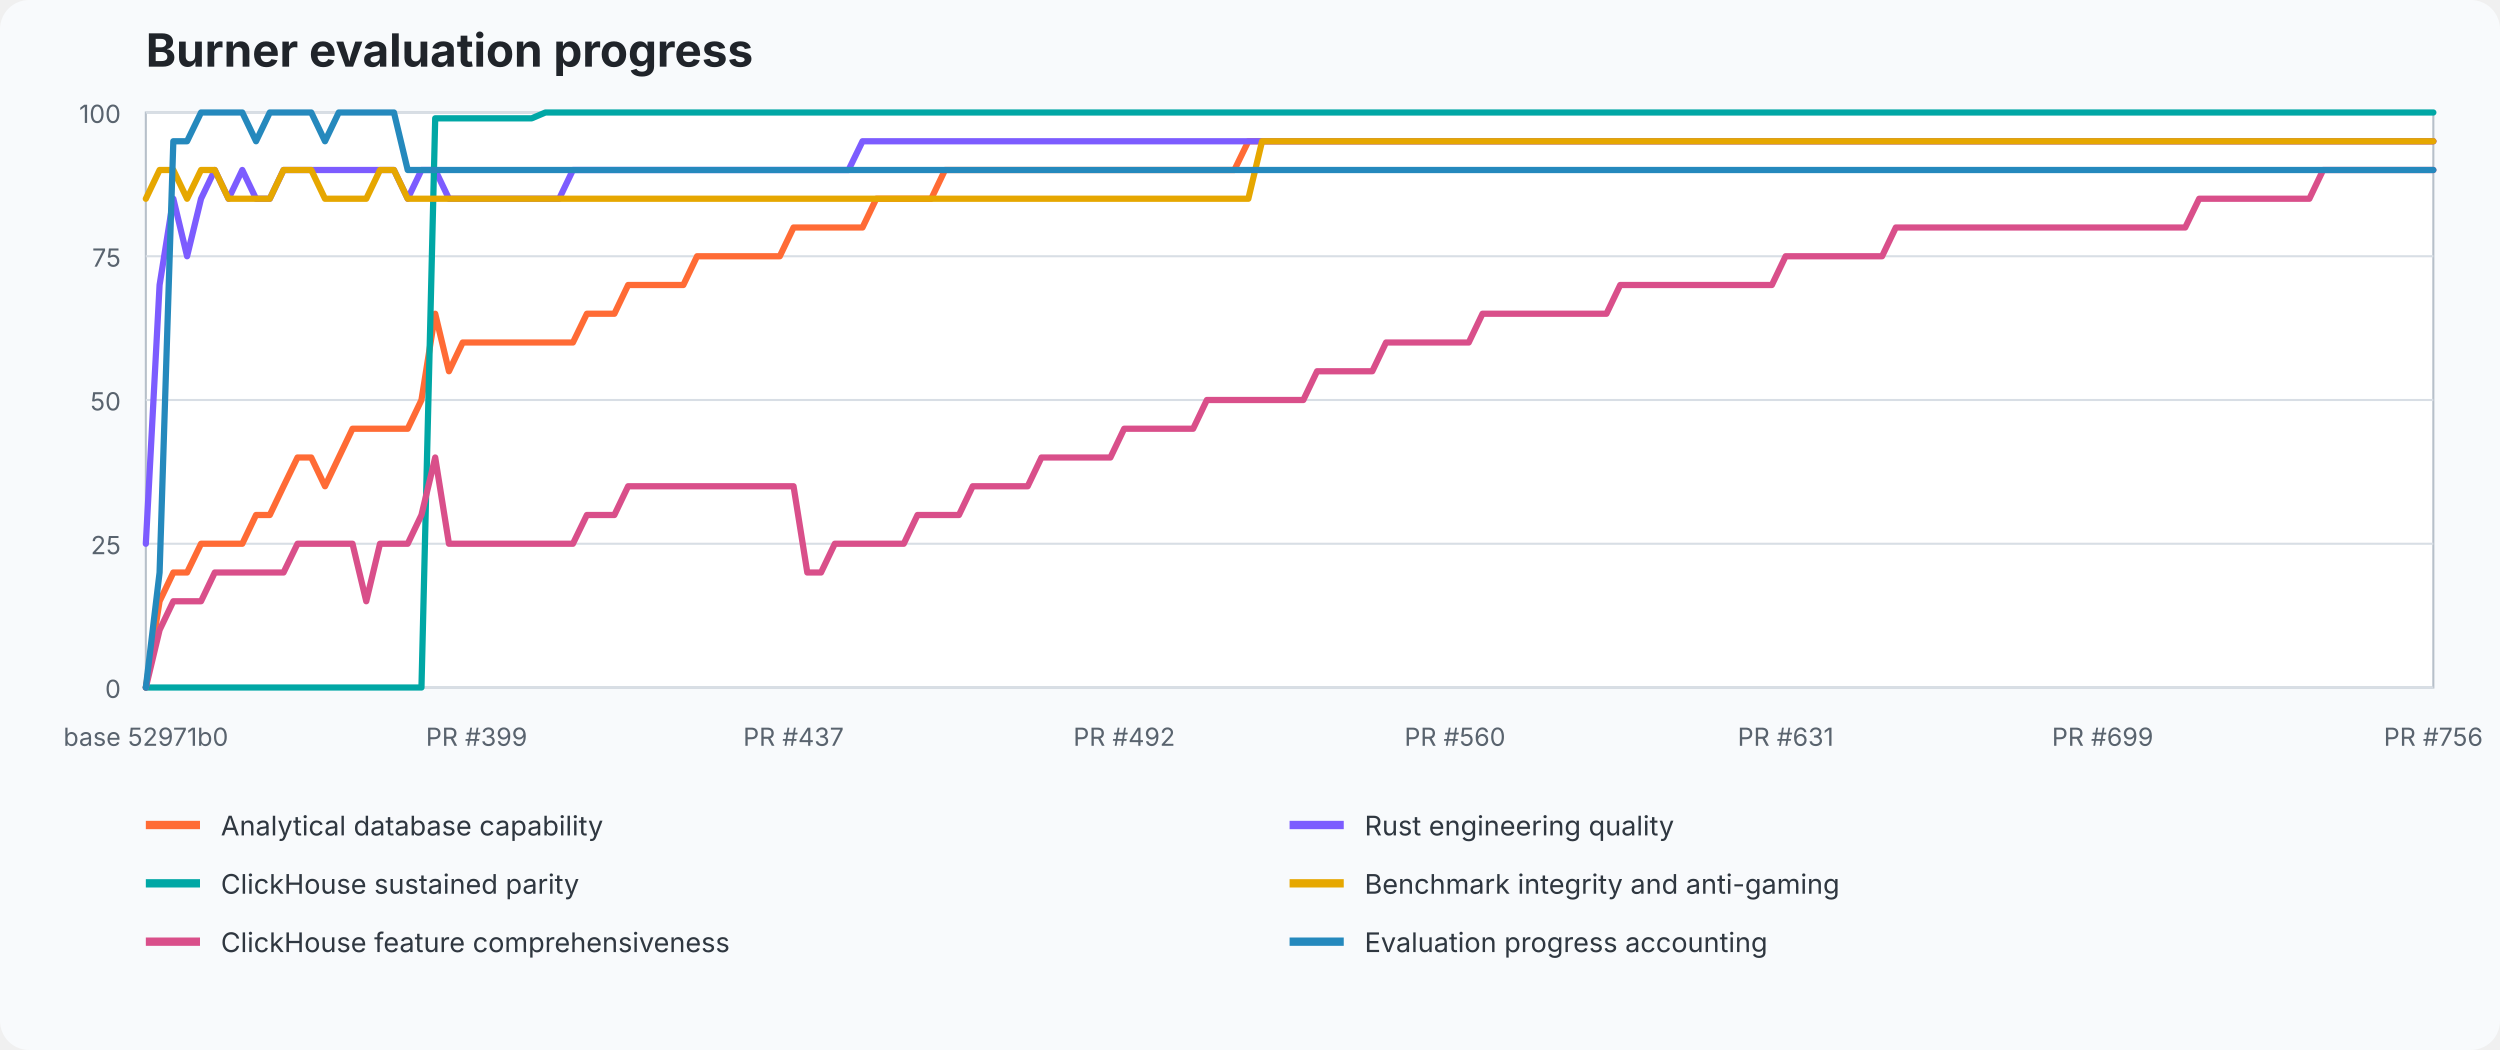
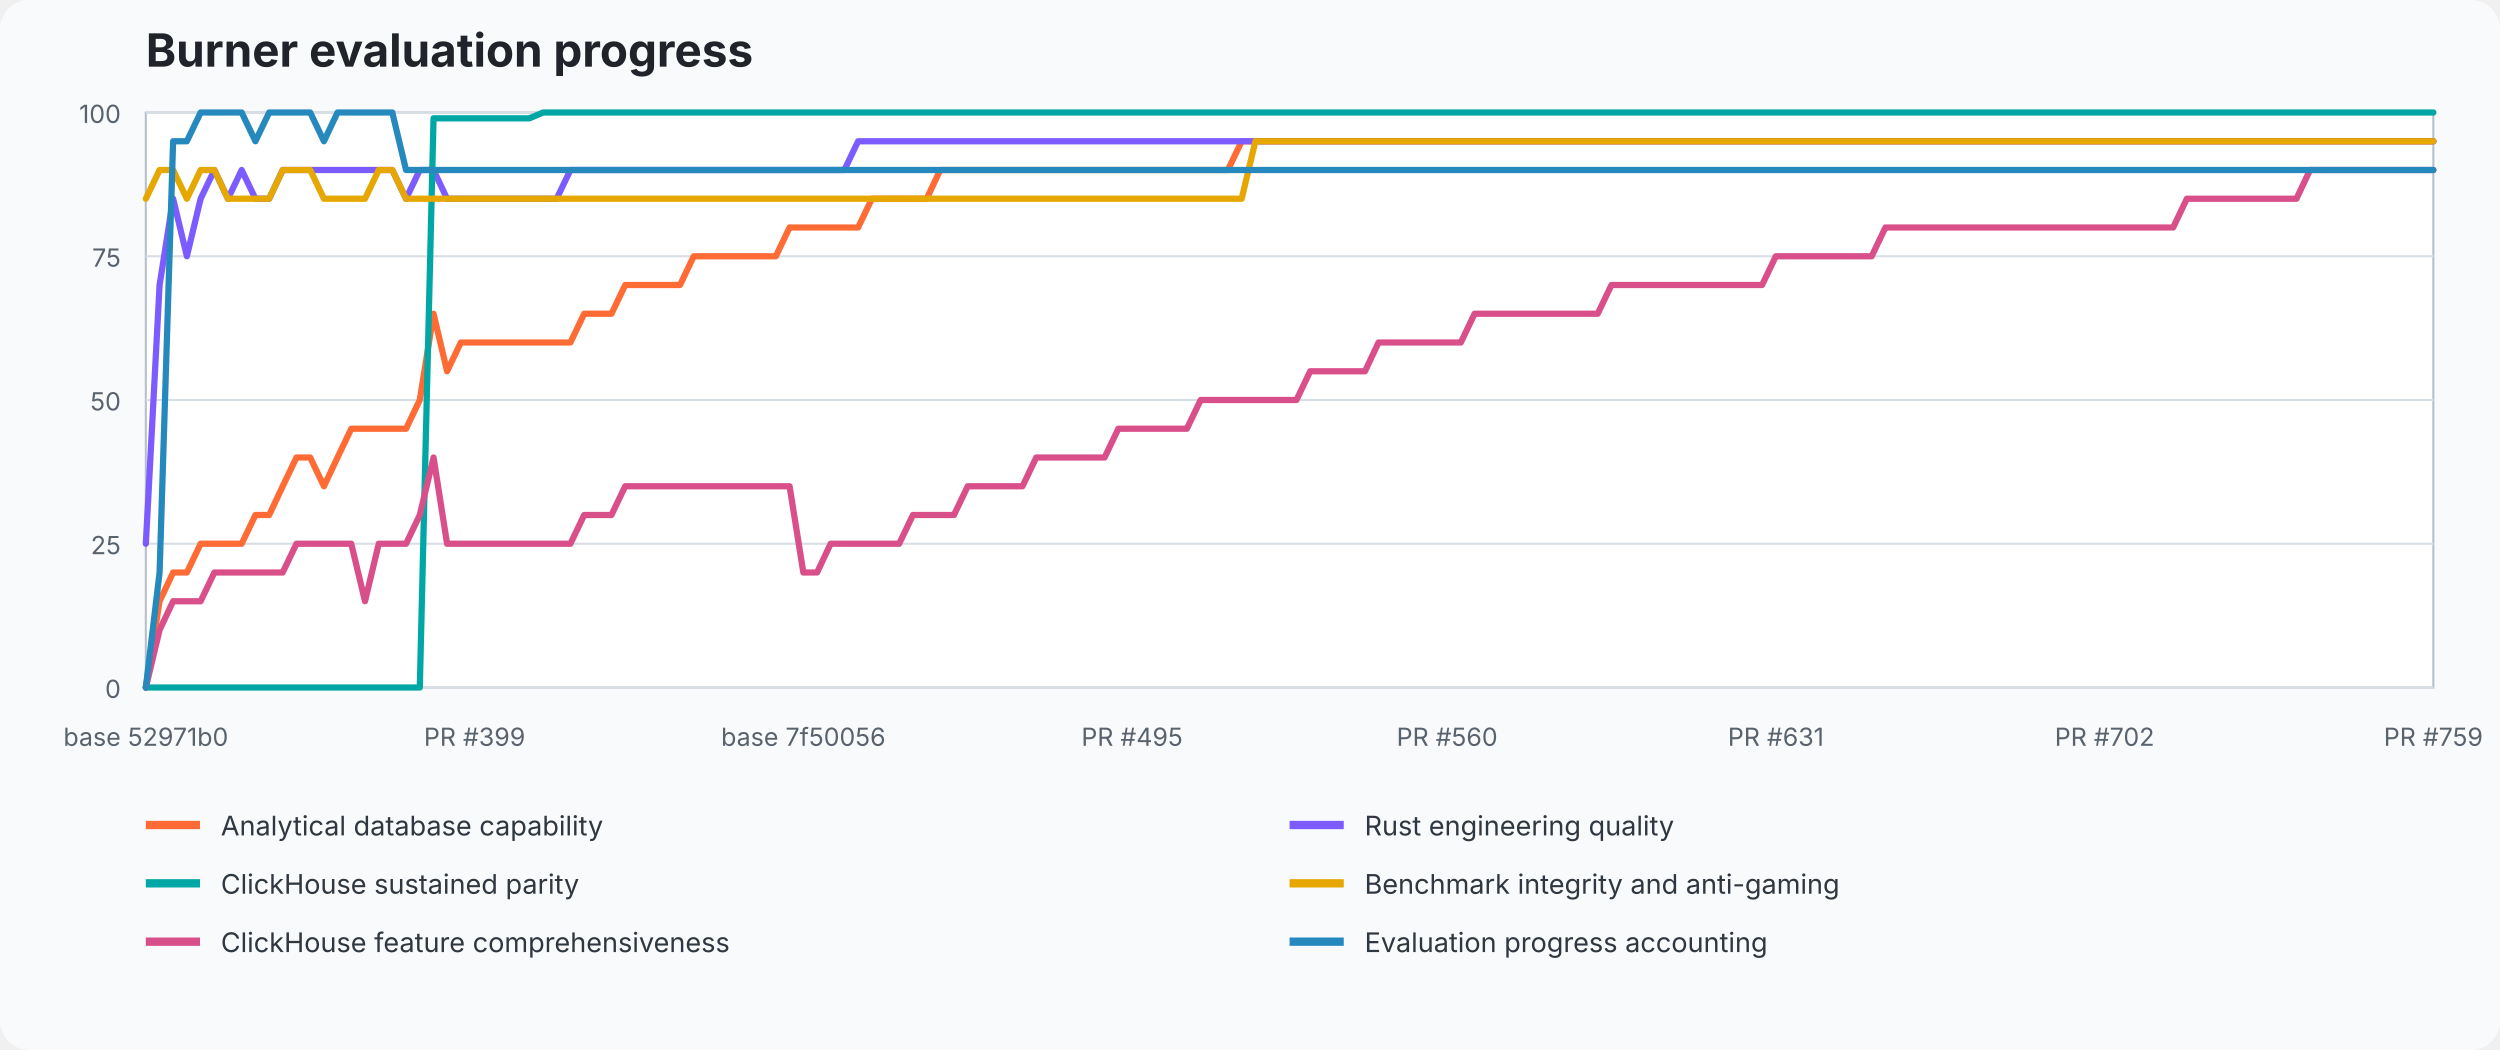
<svg xmlns="http://www.w3.org/2000/svg" width="1200" height="504" viewBox="0 0 1200 504" role="img" aria-labelledby="title desc">
  <style>text{font-family:ui-sans-serif,system-ui,-apple-system,BlinkMacSystemFont,"Segoe UI",sans-serif}.title{font-size:22px;font-weight:700;fill:#20242a}.axis{font-size:12px;fill:#59636e}.legend{font-size:13px;fill:#2f3740}.grid{stroke:#d8dee5;stroke-width:1}.plot{fill:#fff;stroke:#b7c0ca}</style>
  <rect width="100%" height="100%" fill="#f8fafc" rx="14" />
  <text x="70" y="32" class="title">Burner evaluation progress</text>
  <rect x="70" y="54" width="1098" height="276" class="plot" />
  <line x1="70" y1="330" x2="1168" y2="330" class="grid" />
  <text x="58" y="335" text-anchor="end" class="axis">0</text>
  <line x1="70" y1="261" x2="1168" y2="261" class="grid" />
  <text x="58" y="266" text-anchor="end" class="axis">25</text>
  <line x1="70" y1="192" x2="1168" y2="192" class="grid" />
  <text x="58" y="197" text-anchor="end" class="axis">50</text>
  <line x1="70" y1="123" x2="1168" y2="123" class="grid" />
  <text x="58" y="128" text-anchor="end" class="axis">75</text>
  <line x1="70" y1="54" x2="1168" y2="54" class="grid" />
  <text x="58" y="59" text-anchor="end" class="axis">100</text>
-   <polyline points="70.0,330.0 76.6,288.6 83.2,274.8 89.8,274.8 96.5,261.0 103.1,261.0 109.7,261.0 116.3,261.0 122.9,247.2 129.5,247.2 136.1,233.4 142.8,219.6 149.4,219.6 156.0,233.4 162.6,219.6 169.2,205.8 175.8,205.8 182.4,205.8 189.1,205.8 195.7,205.8 202.3,192.0 208.9,150.6 215.5,178.2 222.1,164.4 228.7,164.4 235.4,164.4 242.0,164.4 248.6,164.4 255.2,164.4 261.8,164.4 268.4,164.4 275.0,164.4 281.7,150.6 288.3,150.6 294.9,150.6 301.5,136.8 308.1,136.8 314.7,136.8 321.3,136.8 328.0,136.8 334.6,123.0 341.2,123.0 347.8,123.0 354.4,123.0 361.0,123.0 367.7,123.0 374.3,123.0 380.9,109.2 387.5,109.2 394.1,109.2 400.7,109.2 407.3,109.2 414.0,109.2 420.6,95.4 427.2,95.4 433.8,95.4 440.4,95.4 447.0,95.4 453.6,81.6 460.3,81.6 466.9,81.6 473.5,81.6 480.1,81.6 486.7,81.6 493.3,81.6 499.9,81.6 506.6,81.6 513.2,81.6 519.8,81.6 526.4,81.6 533.0,81.6 539.6,81.6 546.2,81.6 552.9,81.6 559.5,81.6 566.1,81.6 572.7,81.6 579.3,81.6 585.9,81.6 592.5,81.6 599.2,67.8 605.8,67.8 612.4,67.8 619.0,67.8 625.6,67.8 632.2,67.8 638.8,67.8 645.5,67.8 652.1,67.8 658.7,67.8 665.3,67.8 671.9,67.8 678.5,67.8 685.1,67.8 691.8,67.8 698.4,67.8 705.0,67.8 711.6,67.8 718.2,67.8 724.8,67.8 731.4,67.8 738.1,67.8 744.7,67.8 751.3,67.8 757.9,67.8 764.5,67.8 771.1,67.8 777.7,67.8 784.4,67.8 791.0,67.8 797.6,67.8 804.2,67.8 810.8,67.8 817.4,67.8 824.0,67.8 830.7,67.8 837.3,67.8 843.9,67.8 850.5,67.8 857.1,67.8 863.7,67.8 870.3,67.8 877.0,67.8 883.6,67.8 890.2,67.8 896.8,67.8 903.4,67.8 910.0,67.8 916.7,67.8 923.3,67.8 929.9,67.8 936.5,67.8 943.1,67.8 949.7,67.8 956.3,67.8 963.0,67.8 969.6,67.8 976.2,67.8 982.8,67.8 989.4,67.8 996.0,67.8 1002.6,67.8 1009.3,67.8 1015.9,67.8 1022.5,67.8 1029.1,67.8 1035.7,67.8 1042.3,67.8 1048.9,67.8 1055.6,67.8 1062.2,67.8 1068.8,67.8 1075.4,67.8 1082.0,67.8 1088.6,67.8 1095.2,67.8 1101.9,67.8 1108.5,67.8 1115.1,67.8 1121.7,67.8 1128.3,67.8 1134.9,67.8 1141.5,67.8 1148.2,67.8 1154.8,67.8 1161.4,67.8 1168.0,67.8" fill="none" stroke="#ff6b35" stroke-width="3" stroke-linejoin="round" stroke-linecap="round" />
-   <polyline points="70.0,261.0 76.6,136.8 83.2,95.4 89.8,123.0 96.5,95.4 103.1,81.6 109.7,95.4 116.3,81.6 122.9,95.4 129.5,95.4 136.1,81.6 142.8,81.6 149.4,81.6 156.0,81.6 162.6,81.6 169.2,81.6 175.8,81.6 182.4,81.6 189.1,81.6 195.7,95.4 202.3,81.6 208.9,81.6 215.5,95.4 222.1,95.4 228.7,95.4 235.4,95.4 242.0,95.4 248.6,95.4 255.2,95.4 261.8,95.4 268.4,95.4 275.0,81.6 281.7,81.6 288.3,81.6 294.9,81.6 301.5,81.6 308.1,81.6 314.7,81.6 321.3,81.6 328.0,81.6 334.6,81.6 341.2,81.6 347.8,81.6 354.4,81.6 361.0,81.6 367.7,81.6 374.3,81.6 380.9,81.6 387.5,81.6 394.1,81.6 400.7,81.6 407.3,81.6 414.0,67.8 420.6,67.8 427.2,67.8 433.8,67.8 440.4,67.8 447.0,67.8 453.6,67.8 460.3,67.8 466.9,67.8 473.5,67.8 480.1,67.8 486.7,67.8 493.3,67.8 499.9,67.8 506.6,67.8 513.2,67.8 519.8,67.8 526.4,67.8 533.0,67.8 539.6,67.8 546.2,67.8 552.9,67.8 559.5,67.8 566.1,67.8 572.7,67.8 579.3,67.8 585.9,67.8 592.5,67.8 599.2,67.8 605.8,67.8 612.4,67.8 619.0,67.8 625.6,67.8 632.2,67.8 638.8,67.8 645.5,67.8 652.1,67.8 658.7,67.8 665.3,67.8 671.9,67.8 678.5,67.8 685.1,67.8 691.8,67.8 698.4,67.8 705.0,67.8 711.6,67.8 718.2,67.8 724.8,67.8 731.4,67.8 738.1,67.8 744.7,67.8 751.3,67.8 757.9,67.8 764.5,67.8 771.1,67.8 777.7,67.8 784.4,67.8 791.0,67.8 797.6,67.8 804.2,67.8 810.8,67.8 817.4,67.8 824.0,67.8 830.7,67.8 837.3,67.8 843.9,67.8 850.5,67.8 857.1,67.8 863.7,67.8 870.3,67.8 877.0,67.8 883.6,67.8 890.2,67.8 896.8,67.8 903.4,67.8 910.0,67.8 916.7,67.8 923.3,67.8 929.9,67.8 936.5,67.8 943.1,67.8 949.7,67.8 956.3,67.8 963.0,67.8 969.6,67.8 976.2,67.8 982.8,67.8 989.4,67.8 996.0,67.8 1002.6,67.8 1009.3,67.8 1015.9,67.8 1022.5,67.8 1029.1,67.8 1035.7,67.8 1042.3,67.8 1048.9,67.8 1055.6,67.8 1062.2,67.8 1068.8,67.8 1075.4,67.8 1082.0,67.8 1088.6,67.8 1095.2,67.8 1101.9,67.8 1108.5,67.8 1115.1,67.8 1121.7,67.8 1128.3,67.8 1134.9,67.8 1141.5,67.8 1148.2,67.8 1154.8,67.8 1161.4,67.8 1168.0,67.8" fill="none" stroke="#7c5cff" stroke-width="3" stroke-linejoin="round" stroke-linecap="round" />
-   <polyline points="70.0,330.0 76.6,330.0 83.2,330.0 89.8,330.0 96.5,330.0 103.1,330.0 109.7,330.0 116.3,330.0 122.9,330.0 129.5,330.0 136.1,330.0 142.8,330.0 149.4,330.0 156.0,330.0 162.6,330.0 169.2,330.0 175.8,330.0 182.4,330.0 189.1,330.0 195.7,330.0 202.3,330.0 208.9,56.8 215.5,56.8 222.1,56.8 228.7,56.8 235.4,56.8 242.0,56.8 248.6,56.8 255.2,56.8 261.8,54.0 268.4,54.0 275.0,54.0 281.7,54.0 288.3,54.0 294.9,54.0 301.5,54.0 308.1,54.0 314.7,54.0 321.3,54.0 328.0,54.0 334.6,54.0 341.2,54.0 347.8,54.0 354.4,54.0 361.0,54.0 367.7,54.0 374.3,54.0 380.9,54.0 387.5,54.0 394.1,54.0 400.7,54.0 407.3,54.0 414.0,54.0 420.6,54.0 427.2,54.0 433.8,54.0 440.4,54.0 447.0,54.0 453.6,54.0 460.3,54.0 466.9,54.0 473.5,54.0 480.1,54.0 486.7,54.0 493.3,54.0 499.9,54.0 506.6,54.0 513.2,54.0 519.8,54.0 526.4,54.0 533.0,54.0 539.6,54.0 546.2,54.0 552.9,54.0 559.5,54.0 566.1,54.0 572.7,54.0 579.3,54.0 585.9,54.0 592.5,54.0 599.2,54.0 605.8,54.0 612.4,54.0 619.0,54.0 625.6,54.0 632.2,54.0 638.8,54.0 645.5,54.0 652.1,54.0 658.7,54.0 665.3,54.0 671.9,54.0 678.5,54.0 685.1,54.0 691.8,54.0 698.4,54.0 705.0,54.0 711.6,54.0 718.2,54.0 724.8,54.0 731.4,54.0 738.1,54.0 744.7,54.0 751.3,54.0 757.9,54.0 764.5,54.0 771.1,54.0 777.7,54.0 784.4,54.0 791.0,54.0 797.6,54.0 804.2,54.0 810.8,54.0 817.4,54.0 824.0,54.0 830.7,54.0 837.3,54.0 843.9,54.0 850.5,54.0 857.1,54.0 863.7,54.0 870.3,54.0 877.0,54.0 883.6,54.0 890.2,54.0 896.8,54.0 903.4,54.0 910.0,54.0 916.7,54.0 923.3,54.0 929.9,54.0 936.5,54.0 943.1,54.0 949.7,54.0 956.3,54.0 963.0,54.0 969.6,54.0 976.2,54.0 982.8,54.0 989.4,54.0 996.0,54.0 1002.6,54.0 1009.3,54.0 1015.9,54.0 1022.5,54.0 1029.1,54.0 1035.7,54.0 1042.3,54.0 1048.9,54.0 1055.6,54.0 1062.2,54.0 1068.8,54.0 1075.4,54.0 1082.0,54.0 1088.6,54.0 1095.2,54.0 1101.9,54.0 1108.5,54.0 1115.1,54.0 1121.7,54.0 1128.3,54.0 1134.9,54.0 1141.5,54.0 1148.2,54.0 1154.8,54.0 1161.4,54.0 1168.0,54.0" fill="none" stroke="#00a7a5" stroke-width="3" stroke-linejoin="round" stroke-linecap="round" />
-   <polyline points="70.0,95.4 76.6,81.6 83.2,81.6 89.8,95.4 96.5,81.6 103.1,81.6 109.7,95.4 116.3,95.4 122.9,95.4 129.5,95.4 136.1,81.6 142.8,81.6 149.4,81.6 156.0,95.4 162.6,95.4 169.2,95.4 175.8,95.4 182.4,81.6 189.1,81.6 195.7,95.4 202.3,95.4 208.9,95.4 215.5,95.4 222.1,95.4 228.7,95.4 235.4,95.4 242.0,95.4 248.6,95.4 255.2,95.4 261.8,95.4 268.4,95.4 275.0,95.4 281.7,95.4 288.3,95.4 294.9,95.4 301.5,95.4 308.1,95.4 314.7,95.4 321.3,95.4 328.0,95.4 334.6,95.4 341.2,95.4 347.8,95.4 354.4,95.4 361.0,95.4 367.7,95.4 374.3,95.4 380.9,95.4 387.5,95.4 394.1,95.4 400.7,95.4 407.3,95.4 414.0,95.4 420.6,95.4 427.2,95.4 433.8,95.4 440.4,95.4 447.0,95.4 453.6,95.4 460.3,95.4 466.9,95.4 473.5,95.4 480.1,95.4 486.7,95.4 493.3,95.4 499.9,95.4 506.6,95.4 513.2,95.4 519.8,95.4 526.4,95.4 533.0,95.4 539.6,95.4 546.2,95.4 552.9,95.4 559.5,95.4 566.1,95.4 572.7,95.4 579.3,95.4 585.9,95.4 592.5,95.4 599.2,95.4 605.8,67.8 612.4,67.8 619.0,67.8 625.6,67.8 632.2,67.8 638.8,67.8 645.5,67.8 652.1,67.8 658.7,67.8 665.3,67.8 671.9,67.8 678.5,67.8 685.1,67.8 691.8,67.8 698.4,67.8 705.0,67.8 711.6,67.8 718.2,67.8 724.8,67.8 731.4,67.8 738.1,67.8 744.7,67.8 751.3,67.8 757.9,67.8 764.5,67.8 771.1,67.8 777.7,67.8 784.4,67.8 791.0,67.8 797.6,67.8 804.2,67.8 810.8,67.8 817.4,67.8 824.0,67.8 830.7,67.8 837.3,67.8 843.9,67.8 850.5,67.8 857.1,67.8 863.7,67.8 870.3,67.8 877.0,67.8 883.6,67.8 890.2,67.8 896.8,67.8 903.4,67.8 910.0,67.8 916.7,67.8 923.3,67.8 929.9,67.8 936.5,67.8 943.1,67.8 949.7,67.8 956.3,67.8 963.0,67.8 969.6,67.8 976.2,67.8 982.8,67.8 989.4,67.8 996.0,67.8 1002.6,67.8 1009.3,67.8 1015.9,67.8 1022.5,67.8 1029.1,67.8 1035.7,67.8 1042.3,67.8 1048.9,67.8 1055.6,67.8 1062.2,67.8 1068.8,67.8 1075.4,67.8 1082.0,67.8 1088.6,67.8 1095.2,67.8 1101.9,67.8 1108.5,67.8 1115.1,67.8 1121.7,67.8 1128.3,67.8 1134.9,67.8 1141.5,67.8 1148.2,67.8 1154.8,67.8 1161.4,67.8 1168.0,67.8" fill="none" stroke="#e6a700" stroke-width="3" stroke-linejoin="round" stroke-linecap="round" />
-   <polyline points="70.0,330.0 76.6,302.4 83.2,288.6 89.8,288.6 96.5,288.6 103.1,274.8 109.7,274.8 116.3,274.8 122.9,274.8 129.5,274.8 136.1,274.8 142.8,261.0 149.4,261.0 156.0,261.0 162.6,261.0 169.2,261.0 175.8,288.6 182.4,261.0 189.1,261.0 195.7,261.0 202.3,247.2 208.9,219.6 215.5,261.0 222.1,261.0 228.7,261.0 235.4,261.0 242.0,261.0 248.6,261.0 255.2,261.0 261.8,261.0 268.4,261.0 275.0,261.0 281.7,247.2 288.3,247.2 294.9,247.2 301.5,233.4 308.1,233.4 314.7,233.4 321.3,233.4 328.0,233.4 334.6,233.4 341.2,233.4 347.8,233.4 354.4,233.4 361.0,233.4 367.7,233.4 374.3,233.4 380.9,233.4 387.5,274.8 394.1,274.8 400.7,261.0 407.3,261.0 414.0,261.0 420.6,261.0 427.2,261.0 433.8,261.0 440.4,247.2 447.0,247.2 453.6,247.2 460.3,247.2 466.9,233.4 473.5,233.4 480.1,233.4 486.7,233.4 493.3,233.4 499.9,219.6 506.6,219.6 513.2,219.6 519.8,219.6 526.4,219.6 533.0,219.6 539.6,205.8 546.2,205.8 552.9,205.8 559.5,205.8 566.1,205.8 572.7,205.8 579.3,192.0 585.9,192.0 592.5,192.0 599.2,192.0 605.8,192.0 612.4,192.0 619.0,192.0 625.6,192.0 632.2,178.2 638.8,178.2 645.5,178.2 652.1,178.2 658.7,178.2 665.3,164.4 671.9,164.4 678.5,164.4 685.1,164.4 691.8,164.4 698.4,164.4 705.0,164.4 711.6,150.6 718.2,150.6 724.8,150.6 731.4,150.6 738.1,150.6 744.7,150.6 751.3,150.6 757.9,150.6 764.5,150.6 771.1,150.6 777.7,136.8 784.4,136.8 791.0,136.8 797.6,136.8 804.2,136.8 810.8,136.8 817.4,136.8 824.0,136.8 830.7,136.8 837.3,136.8 843.9,136.8 850.5,136.8 857.1,123.0 863.7,123.0 870.3,123.0 877.0,123.0 883.6,123.0 890.2,123.0 896.8,123.0 903.4,123.0 910.0,109.2 916.7,109.2 923.3,109.2 929.9,109.2 936.5,109.2 943.1,109.2 949.7,109.2 956.3,109.2 963.0,109.2 969.6,109.2 976.2,109.2 982.8,109.2 989.4,109.2 996.0,109.2 1002.6,109.2 1009.3,109.2 1015.9,109.2 1022.5,109.2 1029.1,109.2 1035.7,109.2 1042.3,109.2 1048.9,109.2 1055.6,95.4 1062.2,95.4 1068.8,95.4 1075.4,95.4 1082.0,95.4 1088.6,95.4 1095.2,95.4 1101.9,95.4 1108.5,95.4 1115.1,81.6 1121.7,81.6 1128.3,81.6 1134.9,81.6 1141.5,81.6 1148.2,81.6 1154.8,81.6 1161.4,81.6 1168.0,81.6" fill="none" stroke="#d94f8a" stroke-width="3" stroke-linejoin="round" stroke-linecap="round" />
-   <polyline points="70.0,330.0 76.6,274.8 83.2,67.8 89.8,67.8 96.5,54.0 103.1,54.0 109.7,54.0 116.3,54.0 122.9,67.8 129.5,54.0 136.1,54.0 142.8,54.0 149.4,54.0 156.0,67.8 162.6,54.0 169.2,54.0 175.8,54.0 182.4,54.0 189.1,54.0 195.7,81.6 202.3,81.6 208.9,81.6 215.5,81.6 222.1,81.6 228.7,81.6 235.4,81.6 242.0,81.6 248.6,81.6 255.2,81.6 261.8,81.6 268.4,81.6 275.0,81.6 281.7,81.6 288.3,81.6 294.9,81.6 301.5,81.6 308.1,81.6 314.7,81.6 321.3,81.6 328.0,81.6 334.6,81.6 341.2,81.6 347.8,81.6 354.4,81.6 361.0,81.6 367.7,81.6 374.3,81.6 380.9,81.6 387.5,81.6 394.1,81.6 400.7,81.6 407.3,81.6 414.0,81.6 420.6,81.6 427.2,81.6 433.8,81.6 440.4,81.6 447.0,81.6 453.6,81.6 460.3,81.6 466.9,81.6 473.5,81.6 480.1,81.6 486.7,81.6 493.3,81.6 499.9,81.6 506.6,81.6 513.2,81.6 519.8,81.6 526.4,81.6 533.0,81.6 539.6,81.6 546.2,81.6 552.9,81.6 559.5,81.6 566.1,81.6 572.7,81.6 579.3,81.6 585.9,81.6 592.5,81.6 599.2,81.6 605.8,81.6 612.4,81.6 619.0,81.6 625.6,81.6 632.2,81.6 638.8,81.6 645.5,81.6 652.1,81.6 658.7,81.6 665.3,81.6 671.9,81.6 678.5,81.6 685.1,81.6 691.8,81.6 698.4,81.6 705.0,81.6 711.6,81.6 718.2,81.6 724.8,81.6 731.4,81.6 738.1,81.6 744.7,81.6 751.3,81.6 757.9,81.6 764.5,81.6 771.1,81.6 777.7,81.6 784.4,81.6 791.0,81.6 797.6,81.6 804.2,81.6 810.8,81.6 817.4,81.6 824.0,81.6 830.7,81.6 837.3,81.6 843.9,81.6 850.5,81.6 857.1,81.6 863.7,81.6 870.3,81.6 877.0,81.6 883.6,81.6 890.2,81.6 896.8,81.6 903.4,81.6 910.0,81.6 916.7,81.6 923.3,81.6 929.9,81.6 936.5,81.6 943.1,81.6 949.7,81.6 956.3,81.6 963.0,81.6 969.6,81.6 976.2,81.6 982.8,81.6 989.4,81.6 996.0,81.6 1002.6,81.6 1009.3,81.6 1015.9,81.6 1022.5,81.6 1029.1,81.6 1035.7,81.6 1042.3,81.6 1048.9,81.6 1055.6,81.6 1062.2,81.6 1068.8,81.6 1075.4,81.6 1082.0,81.6 1088.6,81.6 1095.2,81.6 1101.9,81.6 1108.5,81.6 1115.1,81.6 1121.7,81.6 1128.3,81.6 1134.9,81.6 1141.5,81.6 1148.2,81.6 1154.8,81.6 1161.4,81.6 1168.0,81.6" fill="none" stroke="#2589bd" stroke-width="3" stroke-linejoin="round" stroke-linecap="round" />
+   <polyline points="70.0,330.0 76.6,288.6 83.1,274.8 89.7,274.8 96.3,261.0 102.9,261.0 109.4,261.0 116.0,261.0 122.6,247.2 129.2,247.2 135.7,233.4 142.3,219.6 148.9,219.6 155.5,233.4 162.0,219.6 168.6,205.8 175.2,205.8 181.8,205.8 188.3,205.8 194.9,205.8 201.5,192.0 208.1,150.6 214.6,178.2 221.2,164.4 227.8,164.4 234.4,164.4 240.9,164.4 247.5,164.4 254.1,164.4 260.7,164.4 267.2,164.4 273.8,164.4 280.4,150.6 287.0,150.6 293.5,150.6 300.1,136.8 306.7,136.8 313.3,136.8 319.8,136.8 326.4,136.8 333.0,123.0 339.6,123.0 346.1,123.0 352.7,123.0 359.3,123.0 365.9,123.0 372.4,123.0 379.0,109.2 385.6,109.2 392.2,109.2 398.7,109.2 405.3,109.2 411.9,109.2 418.5,95.4 425.0,95.4 431.6,95.4 438.2,95.4 444.8,95.4 451.3,81.6 457.9,81.6 464.5,81.6 471.1,81.6 477.6,81.6 484.2,81.6 490.8,81.6 497.4,81.6 503.9,81.6 510.5,81.6 517.1,81.6 523.7,81.6 530.2,81.6 536.8,81.6 543.4,81.6 550.0,81.6 556.5,81.6 563.1,81.6 569.7,81.6 576.3,81.6 582.8,81.6 589.4,81.6 596.0,67.8 602.6,67.8 609.1,67.8 615.7,67.8 622.3,67.8 628.9,67.8 635.4,67.8 642.0,67.8 648.6,67.8 655.2,67.8 661.7,67.8 668.3,67.8 674.9,67.8 681.5,67.8 688.0,67.8 694.6,67.8 701.2,67.8 707.8,67.8 714.3,67.8 720.9,67.8 727.5,67.8 734.1,67.8 740.6,67.8 747.2,67.8 753.8,67.8 760.4,67.8 766.9,67.8 773.5,67.8 780.1,67.8 786.7,67.8 793.2,67.8 799.8,67.8 806.4,67.8 813.0,67.8 819.5,67.8 826.1,67.8 832.7,67.8 839.3,67.8 845.8,67.8 852.4,67.8 859.0,67.8 865.6,67.8 872.1,67.8 878.7,67.8 885.3,67.8 891.9,67.8 898.4,67.8 905.0,67.8 911.6,67.8 918.2,67.8 924.7,67.8 931.3,67.8 937.9,67.8 944.5,67.8 951.0,67.8 957.6,67.8 964.2,67.8 970.8,67.8 977.3,67.8 983.9,67.8 990.5,67.8 997.1,67.8 1003.6,67.8 1010.2,67.8 1016.8,67.8 1023.4,67.8 1029.9,67.8 1036.5,67.8 1043.1,67.8 1049.7,67.8 1056.2,67.8 1062.8,67.8 1069.4,67.8 1076.0,67.8 1082.5,67.8 1089.1,67.8 1095.7,67.8 1102.3,67.8 1108.8,67.8 1115.4,67.8 1122.0,67.8 1128.6,67.8 1135.1,67.8 1141.7,67.8 1148.3,67.8 1154.9,67.8 1161.4,67.8 1168.0,67.8" fill="none" stroke="#ff6b35" stroke-width="3" stroke-linejoin="round" stroke-linecap="round" />
+   <polyline points="70.0,261.0 76.6,136.8 83.1,95.4 89.7,123.0 96.3,95.4 102.9,81.6 109.4,95.4 116.0,81.6 122.6,95.4 129.2,95.4 135.7,81.6 142.3,81.6 148.9,81.6 155.5,81.6 162.0,81.6 168.6,81.6 175.2,81.6 181.8,81.6 188.3,81.6 194.9,95.4 201.5,81.6 208.1,81.6 214.6,95.4 221.2,95.4 227.8,95.4 234.4,95.4 240.9,95.4 247.5,95.4 254.1,95.4 260.7,95.4 267.2,95.4 273.8,81.6 280.4,81.6 287.0,81.6 293.5,81.6 300.1,81.6 306.7,81.6 313.3,81.6 319.8,81.6 326.4,81.6 333.0,81.6 339.6,81.6 346.1,81.6 352.7,81.6 359.3,81.6 365.9,81.6 372.4,81.6 379.0,81.6 385.6,81.6 392.2,81.6 398.7,81.6 405.3,81.6 411.9,67.8 418.5,67.8 425.0,67.8 431.6,67.8 438.2,67.8 444.8,67.8 451.3,67.8 457.9,67.8 464.5,67.8 471.1,67.8 477.6,67.8 484.2,67.8 490.8,67.8 497.4,67.8 503.9,67.8 510.5,67.8 517.1,67.8 523.7,67.8 530.2,67.8 536.8,67.8 543.4,67.8 550.0,67.8 556.5,67.8 563.1,67.8 569.7,67.8 576.3,67.8 582.8,67.8 589.4,67.8 596.0,67.8 602.6,67.8 609.1,67.8 615.7,67.8 622.3,67.8 628.9,67.8 635.4,67.8 642.0,67.8 648.6,67.8 655.2,67.8 661.7,67.8 668.3,67.8 674.9,67.8 681.5,67.8 688.0,67.8 694.6,67.8 701.2,67.8 707.8,67.8 714.3,67.8 720.9,67.8 727.5,67.8 734.1,67.8 740.6,67.8 747.2,67.8 753.8,67.8 760.4,67.8 766.9,67.8 773.5,67.8 780.1,67.8 786.7,67.8 793.2,67.8 799.8,67.8 806.4,67.8 813.0,67.8 819.5,67.8 826.1,67.8 832.7,67.8 839.3,67.8 845.8,67.8 852.4,67.8 859.0,67.8 865.6,67.8 872.1,67.8 878.7,67.8 885.3,67.8 891.9,67.8 898.4,67.8 905.0,67.8 911.6,67.8 918.2,67.8 924.7,67.8 931.3,67.8 937.9,67.8 944.5,67.8 951.0,67.8 957.6,67.8 964.2,67.8 970.8,67.8 977.3,67.8 983.9,67.8 990.5,67.8 997.1,67.8 1003.6,67.8 1010.2,67.8 1016.8,67.8 1023.4,67.8 1029.9,67.8 1036.5,67.8 1043.1,67.8 1049.7,67.8 1056.2,67.8 1062.8,67.8 1069.4,67.8 1076.0,67.8 1082.5,67.8 1089.1,67.8 1095.7,67.8 1102.3,67.8 1108.8,67.8 1115.4,67.8 1122.0,67.8 1128.6,67.8 1135.1,67.8 1141.7,67.8 1148.3,67.8 1154.9,67.8 1161.4,67.8 1168.0,67.8" fill="none" stroke="#7c5cff" stroke-width="3" stroke-linejoin="round" stroke-linecap="round" />
+   <polyline points="70.0,330.0 76.6,330.0 83.1,330.0 89.7,330.0 96.3,330.0 102.9,330.0 109.4,330.0 116.0,330.0 122.6,330.0 129.2,330.0 135.7,330.0 142.3,330.0 148.9,330.0 155.5,330.0 162.0,330.0 168.6,330.0 175.2,330.0 181.8,330.0 188.3,330.0 194.9,330.0 201.5,330.0 208.1,56.8 214.6,56.8 221.2,56.8 227.8,56.8 234.4,56.8 240.9,56.8 247.5,56.8 254.1,56.8 260.7,54.0 267.2,54.0 273.8,54.0 280.4,54.0 287.0,54.0 293.5,54.0 300.1,54.0 306.7,54.0 313.3,54.0 319.8,54.0 326.4,54.0 333.0,54.0 339.6,54.0 346.1,54.0 352.7,54.0 359.3,54.0 365.9,54.0 372.4,54.0 379.0,54.0 385.6,54.0 392.2,54.0 398.7,54.0 405.3,54.0 411.9,54.0 418.5,54.0 425.0,54.0 431.6,54.0 438.2,54.0 444.8,54.0 451.3,54.0 457.9,54.0 464.5,54.0 471.1,54.0 477.6,54.0 484.2,54.0 490.8,54.0 497.4,54.0 503.9,54.0 510.5,54.0 517.1,54.0 523.7,54.0 530.2,54.0 536.8,54.0 543.4,54.0 550.0,54.0 556.5,54.0 563.1,54.0 569.7,54.0 576.3,54.0 582.8,54.0 589.4,54.0 596.0,54.0 602.6,54.0 609.1,54.0 615.7,54.0 622.3,54.0 628.9,54.0 635.4,54.0 642.0,54.0 648.6,54.0 655.2,54.0 661.7,54.0 668.3,54.0 674.9,54.0 681.5,54.0 688.0,54.0 694.6,54.0 701.2,54.0 707.8,54.0 714.3,54.0 720.9,54.0 727.5,54.0 734.1,54.0 740.6,54.0 747.2,54.0 753.8,54.0 760.4,54.0 766.9,54.0 773.5,54.0 780.1,54.0 786.7,54.0 793.2,54.0 799.8,54.0 806.4,54.0 813.0,54.0 819.5,54.0 826.1,54.0 832.7,54.0 839.3,54.0 845.8,54.0 852.4,54.0 859.0,54.0 865.6,54.0 872.1,54.0 878.7,54.0 885.3,54.0 891.9,54.0 898.4,54.0 905.0,54.0 911.6,54.0 918.2,54.0 924.7,54.0 931.3,54.0 937.9,54.0 944.5,54.0 951.0,54.0 957.6,54.0 964.2,54.0 970.8,54.0 977.3,54.0 983.9,54.0 990.5,54.0 997.1,54.0 1003.6,54.0 1010.2,54.0 1016.8,54.0 1023.4,54.0 1029.9,54.0 1036.5,54.0 1043.1,54.0 1049.7,54.0 1056.2,54.0 1062.8,54.0 1069.4,54.0 1076.0,54.0 1082.5,54.0 1089.1,54.0 1095.7,54.0 1102.3,54.0 1108.8,54.0 1115.4,54.0 1122.0,54.0 1128.6,54.0 1135.1,54.0 1141.7,54.0 1148.3,54.0 1154.9,54.0 1161.4,54.0 1168.0,54.0" fill="none" stroke="#00a7a5" stroke-width="3" stroke-linejoin="round" stroke-linecap="round" />
+   <polyline points="70.0,95.4 76.6,81.6 83.1,81.6 89.7,95.4 96.3,81.6 102.9,81.6 109.4,95.4 116.0,95.4 122.6,95.4 129.2,95.4 135.7,81.6 142.3,81.6 148.9,81.6 155.5,95.4 162.0,95.4 168.6,95.4 175.2,95.4 181.8,81.6 188.3,81.6 194.9,95.4 201.5,95.4 208.1,95.4 214.6,95.4 221.2,95.4 227.8,95.4 234.4,95.4 240.9,95.4 247.5,95.4 254.1,95.4 260.7,95.4 267.2,95.4 273.8,95.4 280.4,95.4 287.0,95.4 293.5,95.4 300.1,95.4 306.7,95.4 313.3,95.4 319.8,95.4 326.4,95.4 333.0,95.4 339.6,95.4 346.1,95.4 352.7,95.4 359.3,95.4 365.9,95.4 372.4,95.4 379.0,95.4 385.6,95.4 392.2,95.4 398.7,95.4 405.3,95.4 411.9,95.4 418.5,95.4 425.0,95.4 431.6,95.4 438.2,95.4 444.8,95.4 451.3,95.4 457.9,95.4 464.5,95.4 471.1,95.4 477.6,95.4 484.2,95.4 490.8,95.4 497.4,95.4 503.9,95.4 510.5,95.4 517.1,95.4 523.7,95.4 530.2,95.4 536.8,95.4 543.4,95.4 550.0,95.4 556.5,95.4 563.1,95.4 569.7,95.4 576.3,95.4 582.8,95.4 589.4,95.4 596.0,95.4 602.6,67.8 609.1,67.8 615.7,67.8 622.3,67.8 628.9,67.8 635.4,67.8 642.0,67.8 648.6,67.8 655.2,67.8 661.7,67.8 668.3,67.8 674.9,67.8 681.5,67.8 688.0,67.8 694.6,67.8 701.2,67.8 707.8,67.8 714.3,67.8 720.9,67.8 727.5,67.8 734.1,67.8 740.6,67.8 747.2,67.8 753.8,67.8 760.4,67.8 766.9,67.8 773.5,67.8 780.1,67.8 786.7,67.8 793.2,67.8 799.8,67.8 806.4,67.8 813.0,67.8 819.5,67.8 826.1,67.8 832.7,67.8 839.3,67.8 845.8,67.8 852.4,67.8 859.0,67.8 865.6,67.8 872.1,67.8 878.7,67.8 885.3,67.8 891.9,67.8 898.4,67.8 905.0,67.8 911.6,67.8 918.2,67.8 924.7,67.8 931.3,67.8 937.9,67.8 944.5,67.8 951.0,67.8 957.6,67.8 964.2,67.8 970.8,67.8 977.3,67.8 983.9,67.8 990.5,67.8 997.1,67.8 1003.6,67.8 1010.2,67.8 1016.8,67.8 1023.4,67.8 1029.9,67.8 1036.5,67.8 1043.1,67.8 1049.7,67.8 1056.2,67.8 1062.8,67.8 1069.4,67.8 1076.0,67.8 1082.5,67.8 1089.1,67.8 1095.7,67.8 1102.3,67.8 1108.8,67.8 1115.4,67.8 1122.0,67.8 1128.6,67.8 1135.1,67.8 1141.7,67.8 1148.3,67.8 1154.9,67.8 1161.4,67.8 1168.0,67.8" fill="none" stroke="#e6a700" stroke-width="3" stroke-linejoin="round" stroke-linecap="round" />
+   <polyline points="70.0,330.0 76.6,302.4 83.1,288.6 89.7,288.6 96.3,288.6 102.9,274.8 109.4,274.8 116.0,274.8 122.6,274.8 129.2,274.8 135.7,274.8 142.3,261.0 148.9,261.0 155.5,261.0 162.0,261.0 168.6,261.0 175.2,288.6 181.8,261.0 188.3,261.0 194.9,261.0 201.5,247.2 208.1,219.6 214.6,261.0 221.2,261.0 227.8,261.0 234.4,261.0 240.9,261.0 247.5,261.0 254.1,261.0 260.7,261.0 267.2,261.0 273.8,261.0 280.4,247.2 287.0,247.2 293.5,247.2 300.1,233.4 306.7,233.4 313.3,233.4 319.8,233.4 326.4,233.4 333.0,233.4 339.6,233.4 346.1,233.4 352.7,233.4 359.3,233.4 365.9,233.4 372.4,233.4 379.0,233.4 385.6,274.8 392.2,274.8 398.7,261.0 405.3,261.0 411.9,261.0 418.5,261.0 425.0,261.0 431.6,261.0 438.2,247.2 444.8,247.2 451.3,247.2 457.9,247.2 464.5,233.4 471.1,233.4 477.6,233.4 484.2,233.4 490.8,233.4 497.4,219.6 503.9,219.6 510.5,219.6 517.1,219.6 523.7,219.6 530.2,219.6 536.8,205.8 543.4,205.8 550.0,205.8 556.5,205.8 563.1,205.8 569.7,205.8 576.3,192.0 582.8,192.0 589.4,192.0 596.0,192.0 602.6,192.0 609.1,192.0 615.7,192.0 622.3,192.0 628.9,178.2 635.4,178.2 642.0,178.2 648.6,178.2 655.2,178.2 661.7,164.4 668.3,164.4 674.9,164.4 681.5,164.4 688.0,164.4 694.6,164.4 701.2,164.4 707.8,150.6 714.3,150.6 720.9,150.6 727.5,150.6 734.1,150.6 740.6,150.6 747.2,150.6 753.8,150.6 760.4,150.6 766.9,150.6 773.5,136.8 780.1,136.8 786.7,136.8 793.2,136.8 799.8,136.8 806.4,136.8 813.0,136.8 819.5,136.8 826.1,136.8 832.7,136.8 839.3,136.8 845.8,136.8 852.4,123.0 859.0,123.0 865.6,123.0 872.1,123.0 878.7,123.0 885.3,123.0 891.9,123.0 898.4,123.0 905.0,109.2 911.6,109.2 918.2,109.2 924.7,109.2 931.3,109.2 937.9,109.2 944.5,109.2 951.0,109.2 957.6,109.2 964.2,109.2 970.8,109.2 977.3,109.2 983.9,109.2 990.5,109.2 997.1,109.2 1003.6,109.2 1010.2,109.2 1016.8,109.2 1023.4,109.2 1029.9,109.2 1036.5,109.2 1043.1,109.2 1049.7,95.4 1056.2,95.4 1062.8,95.4 1069.4,95.4 1076.0,95.4 1082.5,95.4 1089.1,95.4 1095.7,95.4 1102.3,95.4 1108.8,81.6 1115.4,81.6 1122.0,81.6 1128.6,81.6 1135.1,81.6 1141.7,81.6 1148.3,81.6 1154.9,81.6 1161.4,81.6 1168.0,81.6" fill="none" stroke="#d94f8a" stroke-width="3" stroke-linejoin="round" stroke-linecap="round" />
+   <polyline points="70.0,330.0 76.6,274.8 83.1,67.8 89.7,67.8 96.3,54.0 102.9,54.0 109.4,54.0 116.0,54.0 122.6,67.8 129.2,54.0 135.7,54.0 142.3,54.0 148.9,54.0 155.5,67.8 162.0,54.0 168.6,54.0 175.2,54.0 181.8,54.0 188.3,54.0 194.9,81.6 201.5,81.6 208.1,81.6 214.6,81.6 221.2,81.6 227.8,81.6 234.4,81.6 240.9,81.6 247.5,81.6 254.1,81.6 260.7,81.6 267.2,81.6 273.8,81.6 280.4,81.6 287.0,81.6 293.5,81.6 300.1,81.6 306.7,81.6 313.3,81.6 319.8,81.6 326.4,81.6 333.0,81.6 339.6,81.6 346.1,81.6 352.7,81.6 359.3,81.6 365.9,81.6 372.4,81.6 379.0,81.6 385.6,81.6 392.2,81.6 398.7,81.6 405.3,81.6 411.9,81.6 418.5,81.6 425.0,81.6 431.6,81.6 438.2,81.6 444.8,81.6 451.3,81.6 457.9,81.6 464.5,81.6 471.1,81.6 477.6,81.6 484.2,81.6 490.8,81.6 497.4,81.6 503.9,81.6 510.5,81.6 517.1,81.6 523.7,81.6 530.2,81.6 536.8,81.6 543.4,81.6 550.0,81.6 556.5,81.6 563.1,81.6 569.7,81.6 576.3,81.6 582.8,81.6 589.4,81.6 596.0,81.6 602.6,81.6 609.1,81.6 615.7,81.6 622.3,81.6 628.9,81.6 635.4,81.6 642.0,81.6 648.6,81.6 655.2,81.6 661.7,81.6 668.3,81.6 674.9,81.6 681.5,81.6 688.0,81.6 694.6,81.6 701.2,81.6 707.8,81.6 714.3,81.6 720.9,81.6 727.5,81.6 734.1,81.6 740.6,81.6 747.2,81.6 753.8,81.6 760.4,81.6 766.9,81.6 773.5,81.6 780.1,81.6 786.7,81.6 793.2,81.6 799.8,81.6 806.4,81.6 813.0,81.6 819.5,81.6 826.1,81.6 832.7,81.6 839.3,81.6 845.8,81.6 852.4,81.6 859.0,81.6 865.6,81.6 872.1,81.6 878.7,81.6 885.3,81.6 891.9,81.6 898.4,81.6 905.0,81.6 911.6,81.6 918.2,81.6 924.7,81.6 931.3,81.6 937.9,81.6 944.5,81.6 951.0,81.6 957.6,81.6 964.2,81.6 970.8,81.6 977.3,81.6 983.9,81.6 990.5,81.6 997.1,81.6 1003.6,81.6 1010.2,81.6 1016.8,81.6 1023.4,81.6 1029.9,81.6 1036.5,81.6 1043.1,81.6 1049.7,81.6 1056.2,81.6 1062.8,81.6 1069.4,81.6 1076.0,81.6 1082.5,81.6 1089.1,81.6 1095.7,81.6 1102.3,81.6 1108.8,81.6 1115.4,81.6 1122.0,81.6 1128.6,81.6 1135.1,81.6 1141.7,81.6 1148.3,81.6 1154.9,81.6 1161.4,81.6 1168.0,81.6" fill="none" stroke="#2589bd" stroke-width="3" stroke-linejoin="round" stroke-linecap="round" />
  <text x="70" y="358" text-anchor="middle" class="axis">base 52971b0</text>
-   <text x="228.747" y="358" text-anchor="middle" class="axis">PR #399</text>
-   <text x="380.88" y="358" text-anchor="middle" class="axis">PR #437</text>
-   <text x="539.627" y="358" text-anchor="middle" class="axis">PR #492</text>
-   <text x="698.373" y="358" text-anchor="middle" class="axis">PR #560</text>
-   <text x="857.12" y="358" text-anchor="middle" class="axis">PR #631</text>
-   <text x="1009.253" y="358" text-anchor="middle" class="axis">PR #699</text>
-   <text x="1168" y="358" text-anchor="middle" class="axis">PR #756</text>
+   <text x="227.796" y="358" text-anchor="middle" class="axis">PR #399</text>
+   <text x="385.593" y="358" text-anchor="middle" class="axis">base 7f50056</text>
+   <text x="543.389" y="358" text-anchor="middle" class="axis">PR #495</text>
+   <text x="694.611" y="358" text-anchor="middle" class="axis">PR #560</text>
+   <text x="852.407" y="358" text-anchor="middle" class="axis">PR #631</text>
+   <text x="1010.204" y="358" text-anchor="middle" class="axis">PR #702</text>
+   <text x="1168" y="358" text-anchor="middle" class="axis">PR #759</text>
  <line x1="70" y1="396" x2="96" y2="396" stroke="#ff6b35" stroke-width="4" />
  <text x="106" y="401" class="legend">Analytical database capability</text>
  <line x1="619" y1="396" x2="645" y2="396" stroke="#7c5cff" stroke-width="4" />
  <text x="655" y="401" class="legend">Rust engineering quality</text>
  <line x1="70" y1="424" x2="96" y2="424" stroke="#00a7a5" stroke-width="4" />
  <text x="106" y="429" class="legend">ClickHouse sustained parity</text>
  <line x1="619" y1="424" x2="645" y2="424" stroke="#e6a700" stroke-width="4" />
  <text x="655" y="429" class="legend">Benchmark integrity and anti-gaming</text>
  <line x1="70" y1="452" x2="96" y2="452" stroke="#d94f8a" stroke-width="4" />
  <text x="106" y="457" class="legend">ClickHouse feature comprehensiveness</text>
  <line x1="619" y1="452" x2="645" y2="452" stroke="#2589bd" stroke-width="4" />
  <text x="655" y="457" class="legend">Evaluation progress accounting</text>
</svg>
